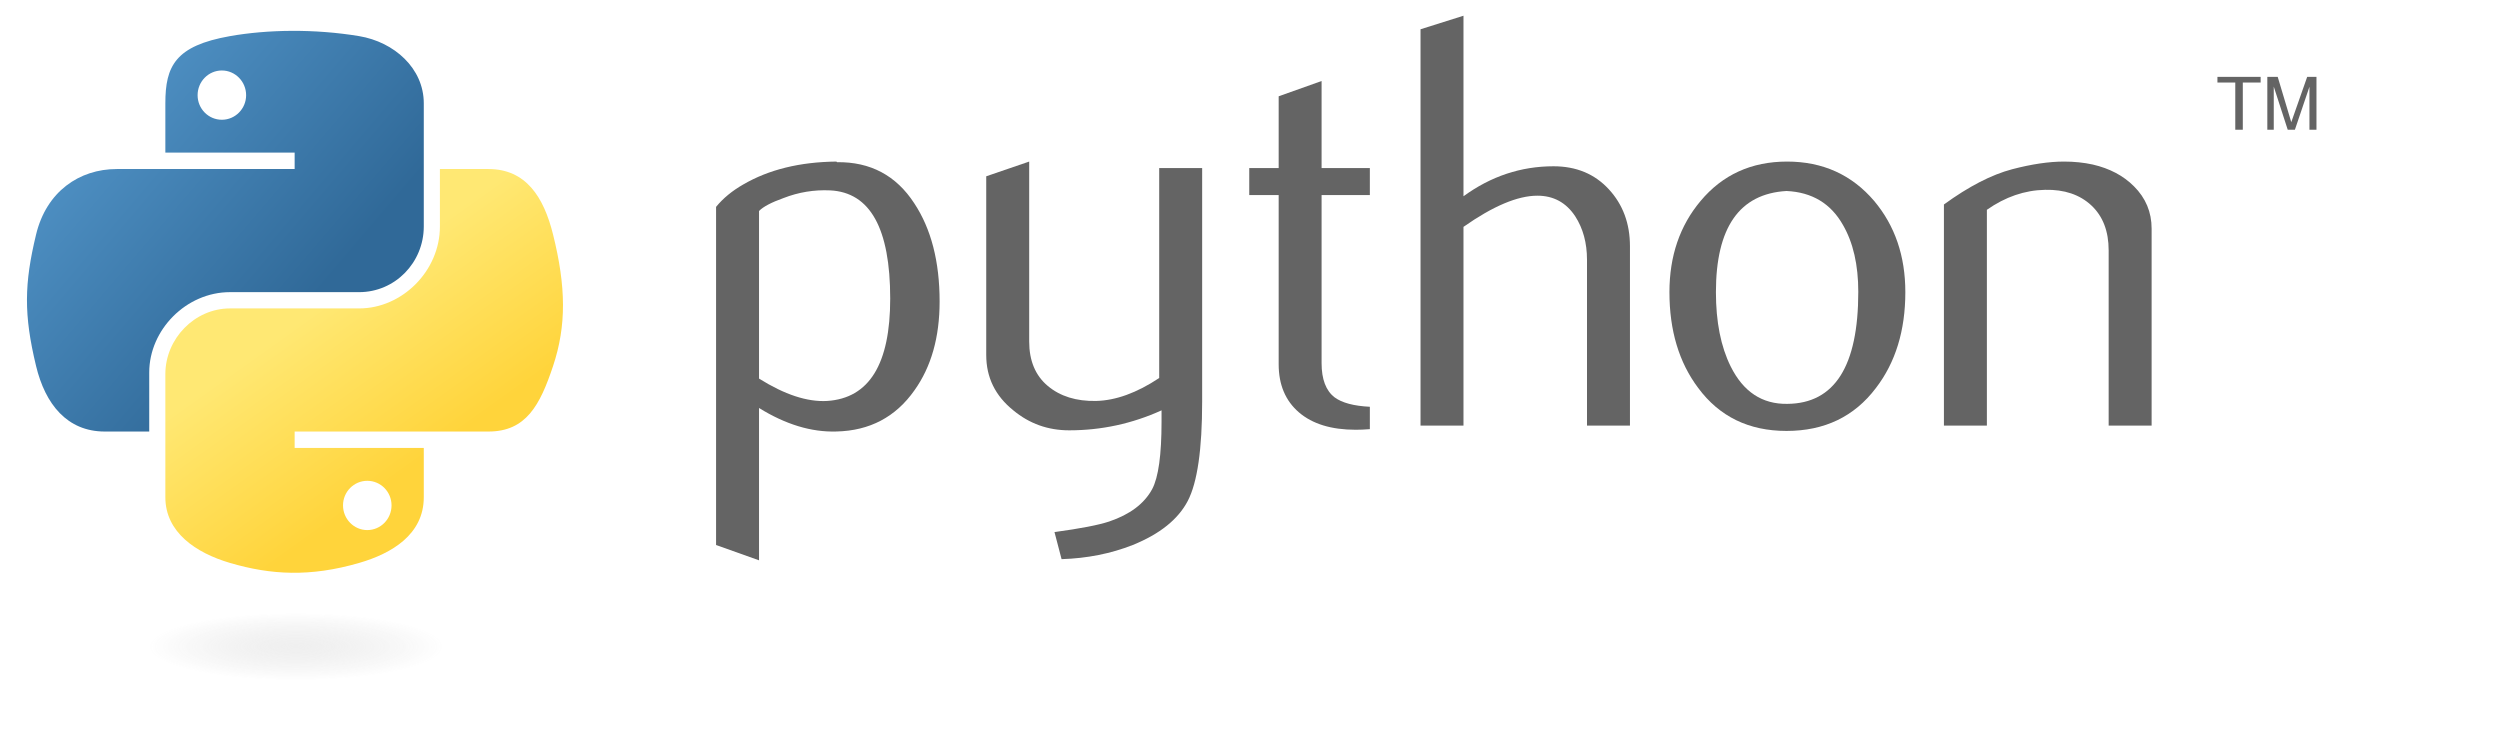
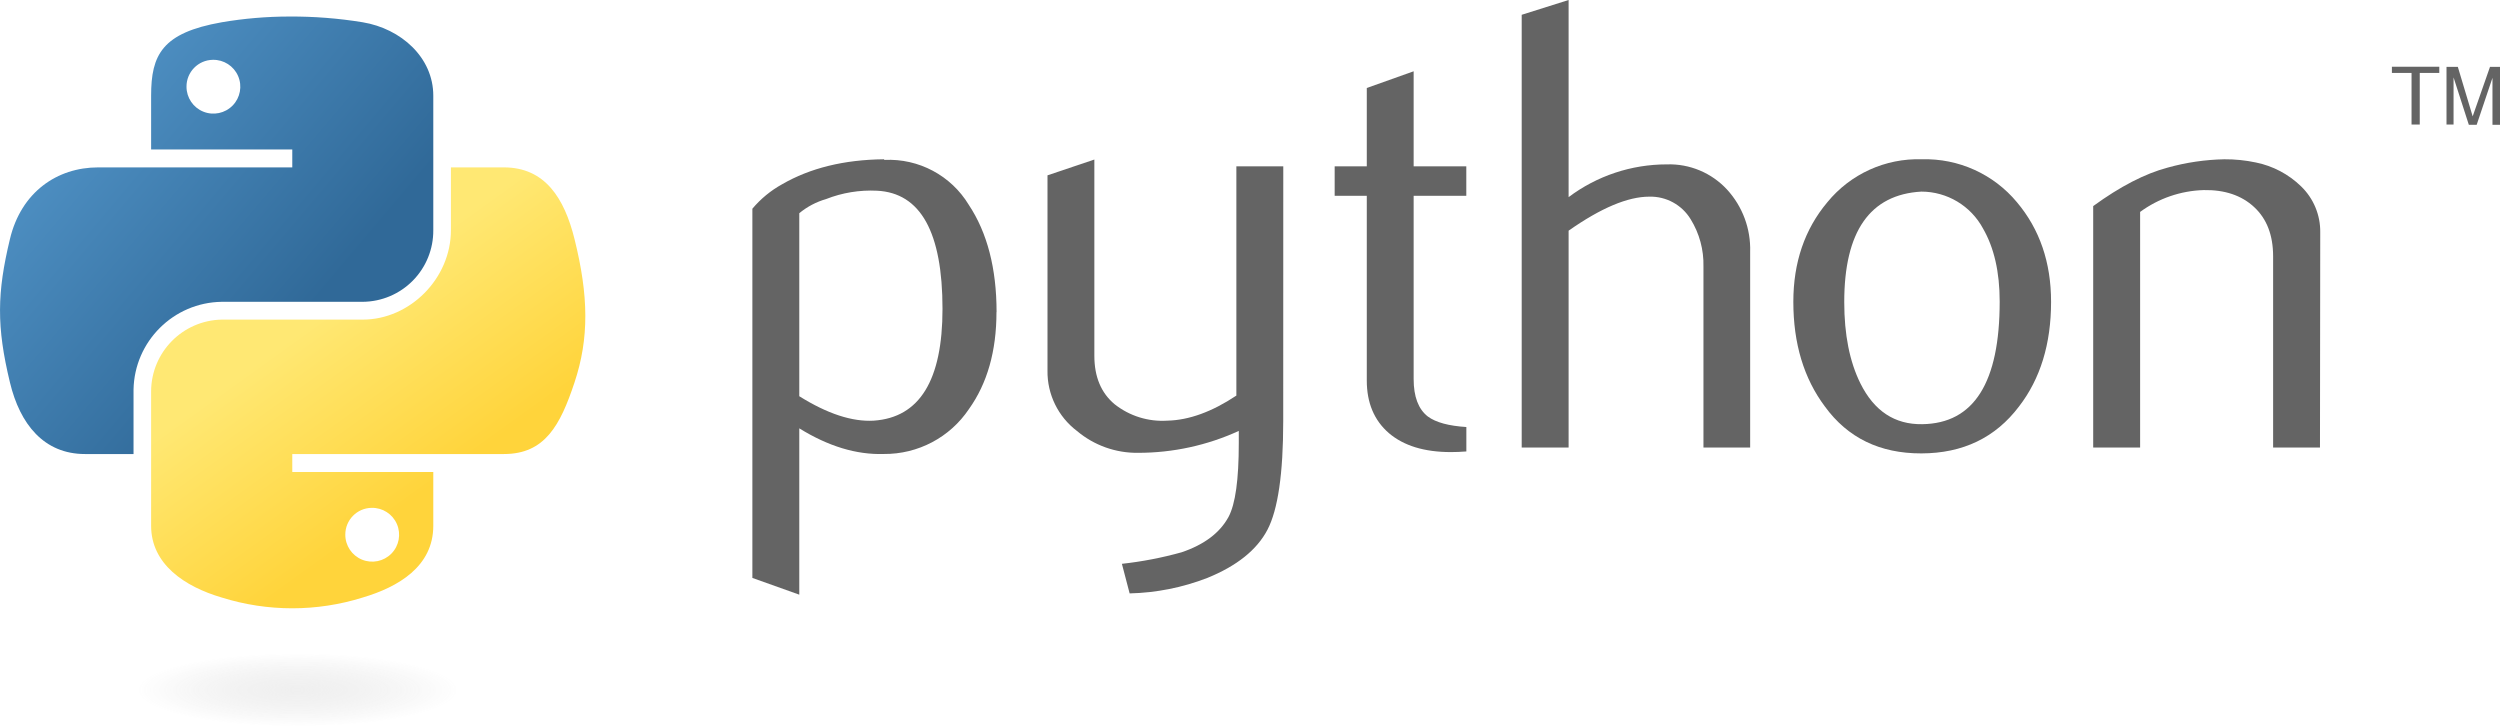
- <svg xmlns="http://www.w3.org/2000/svg" xmlns:xlink="http://www.w3.org/1999/xlink" version="1.0" id="svg2" width="388.84pt" height="115.02pt">
-   <defs id="defs4">
-     <linearGradient id="linearGradient2795">
-       <stop style="stop-color:#b8b8b8;stop-opacity:0.498;" offset="0" id="stop2797" />
-       <stop style="stop-color:#7f7f7f;stop-opacity:0;" offset="1" id="stop2799" />
+ <svg xmlns="http://www.w3.org/2000/svg" viewBox="0 0 474.8 137.8">
+   <defs>
+     <style>.cls-1{fill:#646464;}.cls-2{fill:url(#linear-gradient);}.cls-3{fill:url(#linear-gradient-2);}.cls-4{opacity:0.44;isolation:isolate;fill:url(#radial-gradient);}</style>
+     <linearGradient id="linear-gradient" x1="536.46" y1="-523.82" x2="645.47" y2="-617.62" gradientTransform="matrix(0.56, 0, 0, -0.57, -304.51, -291.18)" gradientUnits="userSpaceOnUse">
+       <stop offset="0" stop-color="#5a9fd4" />
+       <stop offset="1" stop-color="#306998" />
    </linearGradient>
-     <linearGradient id="linearGradient2787">
-       <stop style="stop-color:#7f7f7f;stop-opacity:0.5;" offset="0" id="stop2789" />
-       <stop style="stop-color:#7f7f7f;stop-opacity:0;" offset="1" id="stop2791" />
+     <linearGradient id="linear-gradient-2" x1="687.62" y1="-674.39" x2="648.69" y2="-619.31" gradientTransform="matrix(0.56, 0, 0, -0.57, -304.51, -291.18)" gradientUnits="userSpaceOnUse">
+       <stop offset="0" stop-color="#ffd43b" />
+       <stop offset="1" stop-color="#ffe873" />
    </linearGradient>
-     <linearGradient id="linearGradient3676">
-       <stop style="stop-color:#b2b2b2;stop-opacity:0.5;" offset="0" id="stop3678" />
-       <stop style="stop-color:#b3b3b3;stop-opacity:0;" offset="1" id="stop3680" />
-     </linearGradient>
-     <linearGradient id="linearGradient3236">
-       <stop style="stop-color:#f4f4f4;stop-opacity:1" offset="0" id="stop3244" />
-       <stop style="stop-color:white;stop-opacity:1" offset="1" id="stop3240" />
-     </linearGradient>
-     <linearGradient id="linearGradient4671">
-       <stop style="stop-color:#ffd43b;stop-opacity:1;" offset="0" id="stop4673" />
-       <stop style="stop-color:#ffe873;stop-opacity:1" offset="1" id="stop4675" />
-     </linearGradient>
-     <linearGradient id="linearGradient4689">
-       <stop style="stop-color:#5a9fd4;stop-opacity:1;" offset="0" id="stop4691" />
-       <stop style="stop-color:#306998;stop-opacity:1;" offset="1" id="stop4693" />
-     </linearGradient>
-     <linearGradient x1="224.24" y1="144.757" x2="-65.309" y2="144.757" id="linearGradient2987" xlink:href="#linearGradient4671" gradientUnits="userSpaceOnUse" gradientTransform="translate(100.2702,99.61116)" />
-     <linearGradient x1="172.942" y1="77.476" x2="26.67" y2="76.313" id="linearGradient2990" xlink:href="#linearGradient4689" gradientUnits="userSpaceOnUse" gradientTransform="translate(100.2702,99.61116)" />
-     <linearGradient xlink:href="#linearGradient4689" id="linearGradient2587" gradientUnits="userSpaceOnUse" gradientTransform="translate(100.2702,99.61116)" x1="172.942" y1="77.476" x2="26.67" y2="76.313" />
-     <linearGradient xlink:href="#linearGradient4671" id="linearGradient2589" gradientUnits="userSpaceOnUse" gradientTransform="translate(100.2702,99.61116)" x1="224.24" y1="144.757" x2="-65.309" y2="144.757" />
-     <linearGradient xlink:href="#linearGradient4689" id="linearGradient2248" gradientUnits="userSpaceOnUse" gradientTransform="translate(100.2702,99.61116)" x1="172.942" y1="77.476" x2="26.67" y2="76.313" />
-     <linearGradient xlink:href="#linearGradient4671" id="linearGradient2250" gradientUnits="userSpaceOnUse" gradientTransform="translate(100.2702,99.61116)" x1="224.24" y1="144.757" x2="-65.309" y2="144.757" />
-     <linearGradient xlink:href="#linearGradient4671" id="linearGradient2255" gradientUnits="userSpaceOnUse" gradientTransform="matrix(0.562541,0,0,0.567972,-11.5974,-7.60954)" x1="224.24" y1="144.757" x2="-65.309" y2="144.757" />
-     <linearGradient xlink:href="#linearGradient4689" id="linearGradient2258" gradientUnits="userSpaceOnUse" gradientTransform="matrix(0.562541,0,0,0.567972,-11.5974,-7.60954)" x1="172.942" y1="76.176" x2="26.67" y2="76.313" />
-     <radialGradient xlink:href="#linearGradient2795" id="radialGradient2801" cx="61.519" cy="132.286" fx="61.519" fy="132.286" r="29.037" gradientTransform="matrix(1,0,0,0.177966,0,108.7434)" gradientUnits="userSpaceOnUse" />
-     <linearGradient xlink:href="#linearGradient4671" id="linearGradient1475" gradientUnits="userSpaceOnUse" gradientTransform="matrix(0.562541,0,0,0.567972,-9.399749,-5.305317)" x1="150.961" y1="192.352" x2="112.031" y2="137.273" />
-     <linearGradient xlink:href="#linearGradient4689" id="linearGradient1478" gradientUnits="userSpaceOnUse" gradientTransform="matrix(0.562541,0,0,0.567972,-9.399749,-5.305317)" x1="26.649" y1="20.604" x2="135.665" y2="114.398" />
-     <radialGradient xlink:href="#linearGradient2795" id="radialGradient1480" gradientUnits="userSpaceOnUse" gradientTransform="matrix(2.382716e-8,-0.296405,1.43676,4.683673e-7,-128.544,150.5202)" cx="61.519" cy="132.286" fx="61.519" fy="132.286" r="29.037" />
+     <radialGradient id="radial-gradient" cx="-3967.98" cy="153.13" r="29.04" gradientTransform="matrix(0, -0.24, -1.05, 0, 217.32, -821.27)" gradientUnits="userSpaceOnUse">
+       <stop offset="0" stop-color="#b8b8b8" stop-opacity="0.5" />
+       <stop offset="1" stop-color="#7f7f7f" stop-opacity="0" />
+     </radialGradient>
  </defs>
-   <path id="path46" style="fill:#646464;fill-opacity:1" d="M 184.613,61.929 C 184.613,47.367 180.461,39.891 172.157,39.482 C 168.852,39.326 165.626,39.852 162.488,41.071 C 159.983,41.967 158.296,42.854 157.409,43.751 L 157.409,78.509 C 162.721,81.843 167.439,83.392 171.552,83.149 C 180.256,82.574 184.613,75.507 184.613,61.929 z M 194.858,62.534 C 194.858,69.932 193.123,76.072 189.633,80.956 C 185.744,86.482 180.354,89.328 173.463,89.484 C 168.268,89.65 162.916,88.022 157.409,84.611 L 157.409,116.201 L 148.5,113.024 L 148.5,42.903 C 149.963,41.11 151.844,39.57 154.125,38.263 C 159.427,35.174 165.87,33.585 173.453,33.507 L 173.58,33.634 C 180.51,33.546 185.851,36.392 189.604,42.162 C 193.103,47.455 194.858,54.239 194.858,62.534 z " />
-   <path id="path48" style="fill:#646464;fill-opacity:1" d="M 249.305,83.266 C 249.305,93.188 248.311,100.06 246.322,103.881 C 244.324,107.702 240.523,110.753 234.908,113.024 C 230.357,114.817 225.434,115.792 220.151,115.957 L 218.68,110.343 C 224.05,109.612 227.832,108.881 230.025,108.15 C 234.343,106.688 237.306,104.446 238.934,101.444 C 240.24,98.998 240.883,94.329 240.883,87.418 L 240.883,85.098 C 234.791,87.866 228.407,89.241 221.73,89.241 C 217.344,89.241 213.475,87.866 210.141,85.098 C 206.398,82.086 204.527,78.265 204.527,73.636 L 204.527,36.558 L 213.436,33.507 L 213.436,70.828 C 213.436,74.815 214.722,77.885 217.295,80.039 C 219.869,82.194 223.202,83.227 227.286,83.149 C 231.37,83.061 235.747,81.482 240.396,78.392 L 240.396,34.852 L 249.305,34.852 L 249.305,83.266 z " />
-   <path id="path50" style="fill:#646464;fill-opacity:1" d="M 284.082,88.997 C 283.02,89.085 282.045,89.124 281.149,89.124 C 276.109,89.124 272.181,87.925 269.374,85.517 C 266.577,83.11 265.173,79.786 265.173,75.546 L 265.173,40.457 L 259.071,40.457 L 259.071,34.852 L 265.173,34.852 L 265.173,19.968 L 274.072,16.8 L 274.072,34.852 L 284.082,34.852 L 284.082,40.457 L 274.072,40.457 L 274.072,75.302 C 274.072,78.646 274.969,81.014 276.762,82.398 C 278.302,83.539 280.749,84.192 284.082,84.357 L 284.082,88.997 z " />
-   <path id="path52" style="fill:#646464;fill-opacity:1" d="M 338.023,88.266 L 329.114,88.266 L 329.114,53.878 C 329.114,50.379 328.295,47.367 326.668,44.852 C 324.786,42.006 322.174,40.583 318.821,40.583 C 314.737,40.583 309.63,42.737 303.499,47.046 L 303.499,88.266 L 294.59,88.266 L 294.59,6.069 L 303.499,3.262 L 303.499,40.7 C 309.191,36.558 315.41,34.482 322.164,34.482 C 326.882,34.482 330.703,36.07 333.627,39.238 C 336.561,42.406 338.023,46.354 338.023,51.071 L 338.023,88.266 L 338.023,88.266 z " />
-   <path id="path54" style="fill:#646464;fill-opacity:1" d="M 385.374,60.526 C 385.374,54.931 384.312,50.311 382.197,46.656 C 379.682,42.201 375.773,39.852 370.49,39.609 C 360.724,40.174 355.85,47.172 355.85,60.584 C 355.85,66.735 356.864,71.871 358.911,75.994 C 361.523,81.248 365.441,83.841 370.666,83.753 C 380.471,83.675 385.374,75.936 385.374,60.526 z M 395.131,60.584 C 395.131,68.548 393.094,75.176 389.029,80.468 C 384.555,86.395 378.376,89.367 370.49,89.367 C 362.673,89.367 356.581,86.395 352.185,80.468 C 348.199,75.176 346.21,68.548 346.21,60.584 C 346.21,53.099 348.365,46.802 352.673,41.675 C 357.225,36.236 363.209,33.507 370.607,33.507 C 378.005,33.507 384.029,36.236 388.669,41.675 C 392.977,46.802 395.131,53.099 395.131,60.584 z " />
-   <path id="path56" style="fill:#646464;fill-opacity:1" d="M 446.206,88.266 L 437.297,88.266 L 437.297,51.929 C 437.297,47.942 436.098,44.833 433.7,42.591 C 431.303,40.359 428.105,39.277 424.119,39.365 C 419.889,39.443 415.863,40.827 412.042,43.507 L 412.042,88.266 L 403.133,88.266 L 403.133,42.406 C 408.26,38.673 412.978,36.236 417.286,35.096 C 421.351,34.033 424.938,33.507 428.028,33.507 C 430.143,33.507 432.131,33.712 434.002,34.121 C 437.502,34.93 440.348,36.431 442.541,38.634 C 444.987,41.071 446.206,43.995 446.206,47.416 L 446.206,88.266 z " />
-   <path style="fill:url(#linearGradient1478);fill-opacity:1" d="M 60.51,6.398 C 55.927,6.419 51.549,6.81 47.698,7.492 C 36.351,9.496 34.291,13.692 34.291,21.429 L 34.291,31.648 L 61.104,31.648 L 61.104,35.054 L 34.291,35.054 L 24.229,35.054 C 16.436,35.054 9.613,39.738 7.479,48.648 C 5.017,58.861 4.908,65.234 7.479,75.898 C 9.385,83.836 13.936,89.492 21.729,89.492 L 30.948,89.492 L 30.948,77.242 C 30.948,68.392 38.605,60.585 47.698,60.585 L 74.479,60.585 C 81.934,60.585 87.885,54.447 87.885,46.96 L 87.885,21.429 C 87.885,14.163 81.755,8.704 74.479,7.492 C 69.873,6.725 65.094,6.377 60.51,6.398 z M 46.01,14.617 C 48.78,14.617 51.041,16.915 51.041,19.742 C 51.041,22.558 48.78,24.835 46.01,24.835 C 43.231,24.835 40.979,22.558 40.979,19.742 C 40.979,16.915 43.231,14.617 46.01,14.617 z " id="path1948" />
-   <path style="fill:url(#linearGradient1475);fill-opacity:1" d="M 91.229,35.054 L 91.229,46.96 C 91.229,56.191 83.403,63.96 74.479,63.96 L 47.698,63.96 C 40.362,63.96 34.291,70.239 34.291,77.585 L 34.291,103.117 C 34.291,110.383 40.61,114.657 47.698,116.742 C 56.185,119.237 64.324,119.688 74.479,116.742 C 81.229,114.787 87.885,110.854 87.885,103.117 L 87.885,92.898 L 61.104,92.898 L 61.104,89.492 L 87.885,89.492 L 101.291,89.492 C 109.084,89.492 111.988,84.056 114.698,75.898 C 117.497,67.499 117.378,59.422 114.698,48.648 C 112.772,40.891 109.094,35.054 101.291,35.054 L 91.229,35.054 z M 76.166,99.71 C 78.946,99.71 81.198,101.988 81.198,104.804 C 81.198,107.631 78.946,109.929 76.166,109.929 C 73.397,109.929 71.135,107.631 71.135,104.804 C 71.135,101.988 73.397,99.71 76.166,99.71 z " id="path1950" />
-   <path d="M 463.554,26.909 L 465.116,26.909 L 465.116,17.113 L 468.816,17.113 L 468.816,15.945 L 459.854,15.945 L 459.854,17.113 L 463.554,17.113 L 463.554,26.909 M 470.201,26.909 L 471.536,26.909 L 471.536,17.962 L 474.432,26.908 L 475.918,26.908 L 478.936,17.993 L 478.936,26.909 L 480.392,26.909 L 480.392,15.945 L 478.466,15.945 L 475.168,25.338 L 472.355,15.945 L 470.201,15.945 L 470.201,26.909" style="font-size:15.164px;font-style:normal;font-weight:normal;line-height:125%;fill:#646464;fill-opacity:1;stroke:none;stroke-width:1px;stroke-linecap:butt;stroke-linejoin:miter;stroke-opacity:1;font-family:Bitstream Vera Sans" id="text3004" />
-   <path style="opacity:0.444;fill:url(#radialGradient1480);fill-opacity:1;fill-rule:nonzero;stroke:none;stroke-width:20;stroke-miterlimit:4;stroke-dasharray:none;stroke-opacity:1" id="path1894" d="M 110.467 132.286 A 48.948 8.607 0 1 1  12.571,132.286 A 48.948 8.607 0 1 1  110.467 132.286 z" transform="matrix(0.73406,0,0,0.809524,16.24958,27.00935)" />
+   <g id="Layer_2" data-name="Layer 2">
+     <g id="svg2">
+       <path id="path46" class="cls-1" d="M179,58.67q0-21.84-12.45-22.45a23.28,23.28,0,0,0-9.67,1.59,14.1,14.1,0,0,0-5.08,2.68V75.25q8,5,14.14,4.64Q179,79,179,58.67Zm10.25.6q0,11.1-5.23,18.42a19.25,19.25,0,0,1-16.17,8.53q-7.78.25-16.05-4.87v31.59l-8.91-3.18V39.64A20,20,0,0,1,148.53,35q8-4.63,19.33-4.75l.13.12a17.72,17.72,0,0,1,16,8.53Q189.26,46.83,189.27,59.27Z" />
+       <path id="path48" class="cls-1" d="M243.71,80q0,14.9-3,20.62t-11.41,9.14a43.67,43.67,0,0,1-14.76,2.94l-1.47-5.62a70.83,70.83,0,0,0,11.34-2.19c4.32-1.46,7.28-3.71,8.91-6.71,1.31-2.44,1.95-7.11,1.95-14V81.84A45.87,45.87,0,0,1,216.14,86a17.64,17.64,0,0,1-11.59-4.14,14.12,14.12,0,0,1-5.61-11.47V33.3l8.9-3V67.57q0,6,3.86,9.21a14.61,14.61,0,0,0,10,3.11c4.09-.09,8.47-1.67,13.11-4.76V31.59h8.91Z" />
+       <path id="path50" class="cls-1" d="M278.49,85.74c-1.06.08-2,.12-2.93.12q-7.56,0-11.78-3.6c-2.79-2.41-4.2-5.74-4.2-10V37.19h-6.1v-5.6h6.1V16.71l8.9-3.17V31.59h10v5.6h-10V72q0,5,2.69,7.1c1.54,1.14,4,1.79,7.32,2Z" />
+       <path id="path52" class="cls-1" d="M332.43,85h-8.91V50.62a16.34,16.34,0,0,0-2.44-9,8.92,8.92,0,0,0-7.85-4.27q-6.12,0-15.32,6.46V85H289V2.81L297.91,0V37.44a31,31,0,0,1,18.66-6.22A14.89,14.89,0,0,1,328,36a16.74,16.74,0,0,1,4.39,11.83V85Z" />
+       <path id="path54" class="cls-1" d="M379.78,57.26q0-8.38-3.17-13.87a13.31,13.31,0,0,0-11.71-7q-14.65.84-14.64,21,0,9.23,3.06,15.41,3.92,7.89,11.75,7.76Q379.79,80.37,379.78,57.26Zm9.76.06q0,12-6.1,19.89-6.72,8.88-18.54,8.9t-18.31-8.9q-6-8-6-19.89,0-11.22,6.46-18.91A22.26,22.26,0,0,1,365,30.25a22.64,22.64,0,0,1,18.06,8.16Q389.54,46.11,389.54,57.32Z" />
+       <path id="path56" class="cls-1" d="M440.61,85h-8.9V48.67q0-6-3.6-9.34t-9.58-3.23a21.45,21.45,0,0,0-12.08,4.15V85h-8.91V39.14q7.69-5.6,14.15-7.31a43.34,43.34,0,0,1,10.75-1.58,27.83,27.83,0,0,1,6,.61A17.21,17.21,0,0,1,437,35.37a11.93,11.93,0,0,1,3.66,8.78Z" />
+       <path id="path1948" class="cls-2" d="M54.92,3.14A76.59,76.59,0,0,0,42.11,4.23c-11.35,2-13.41,6.2-13.41,13.94V28.39H55.51v3.4H18.64c-7.79,0-14.62,4.69-16.75,13.6C-.57,55.6-.68,62,1.89,72.64c1.9,7.93,6.46,13.59,14.25,13.59h9.22V74A17,17,0,0,1,42.11,57.32H68.89A13.5,13.5,0,0,0,82.29,43.7V18.17c0-7.27-6.13-12.73-13.4-13.94A83.49,83.49,0,0,0,54.92,3.14Zm-14.5,8.22a5.11,5.11,0,1,1-5,5.12A5.08,5.08,0,0,1,40.42,11.36Z" />
+       <path id="path1950" class="cls-3" d="M85.64,31.79V43.7c0,9.23-7.83,17-16.75,17H42.11A13.68,13.68,0,0,0,28.7,74.32V99.86c0,7.26,6.32,11.54,13.41,13.62a44.79,44.79,0,0,0,26.78,0c6.75-2,13.4-5.89,13.4-13.62V89.64H55.51V86.23H95.7c7.79,0,10.7-5.44,13.41-13.59,2.8-8.4,2.68-16.48,0-27.25-1.93-7.76-5.61-13.6-13.41-13.6ZM70.58,96.45a5.11,5.11,0,1,1-5,5.09A5.07,5.07,0,0,1,70.58,96.45Z" />
+       <path id="text3004" class="cls-1" d="M458,23.65h1.56v-9.8h3.71V12.68h-9v1.17H458v9.8m6.65,0h1.33V14.7l2.9,9h1.49l3-8.92v8.92h1.46v-11h-1.93l-3.29,9.4-2.82-9.4h-2.15v11" />
+       <path id="path1894" class="cls-4" d="M91.75,130.84c0,3.84-16.09,7-35.93,7s-35.93-3.12-35.93-7,16.08-7,35.93-7S91.75,127,91.75,130.84Z" />
+     </g>
+   </g>
</svg>
